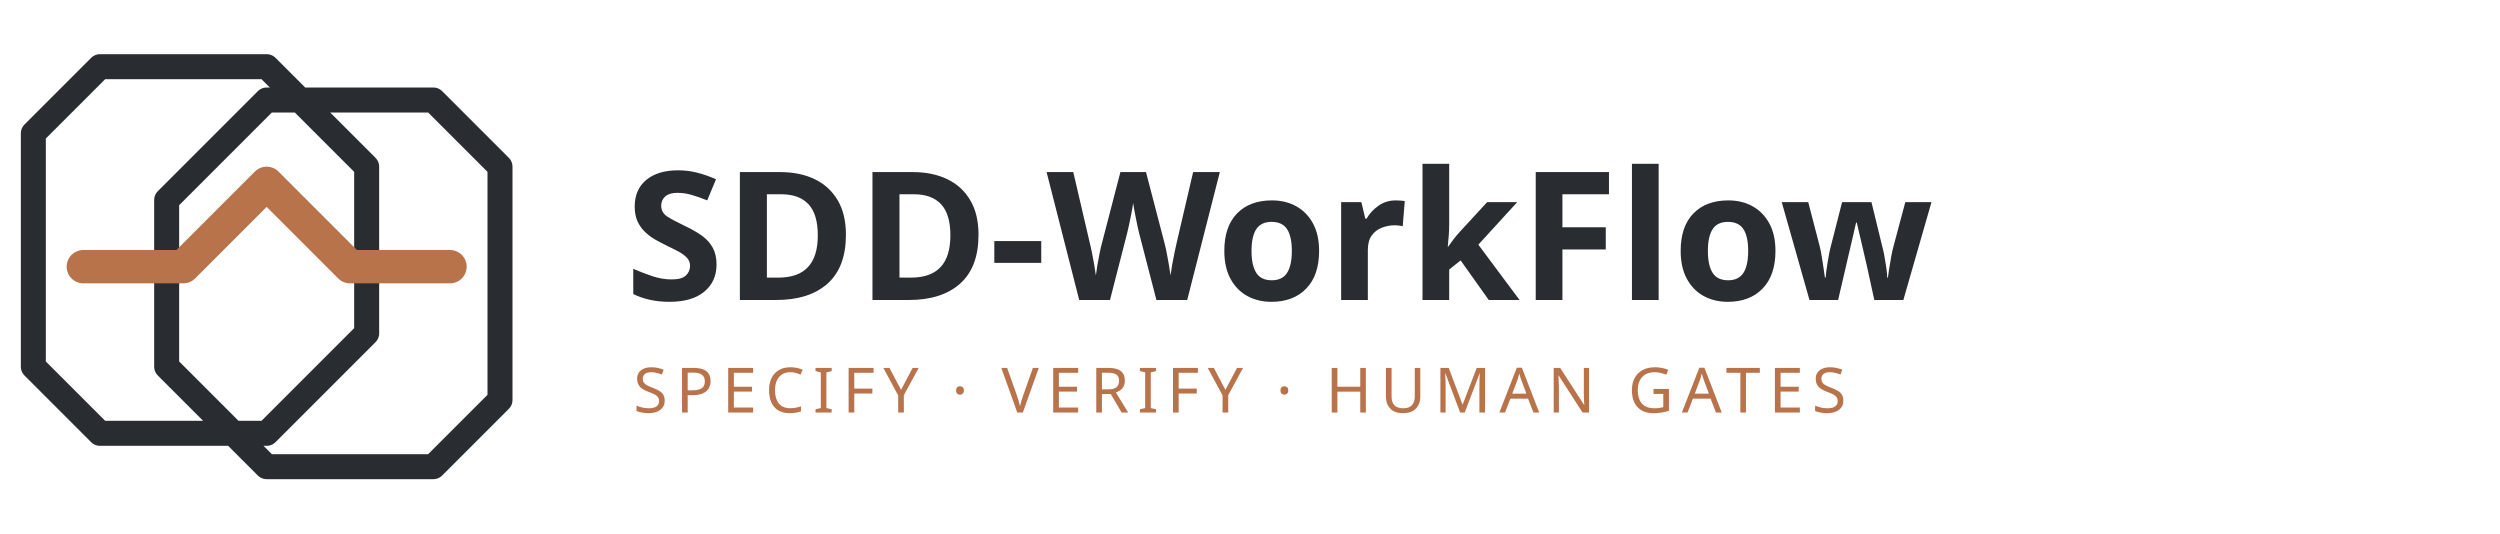
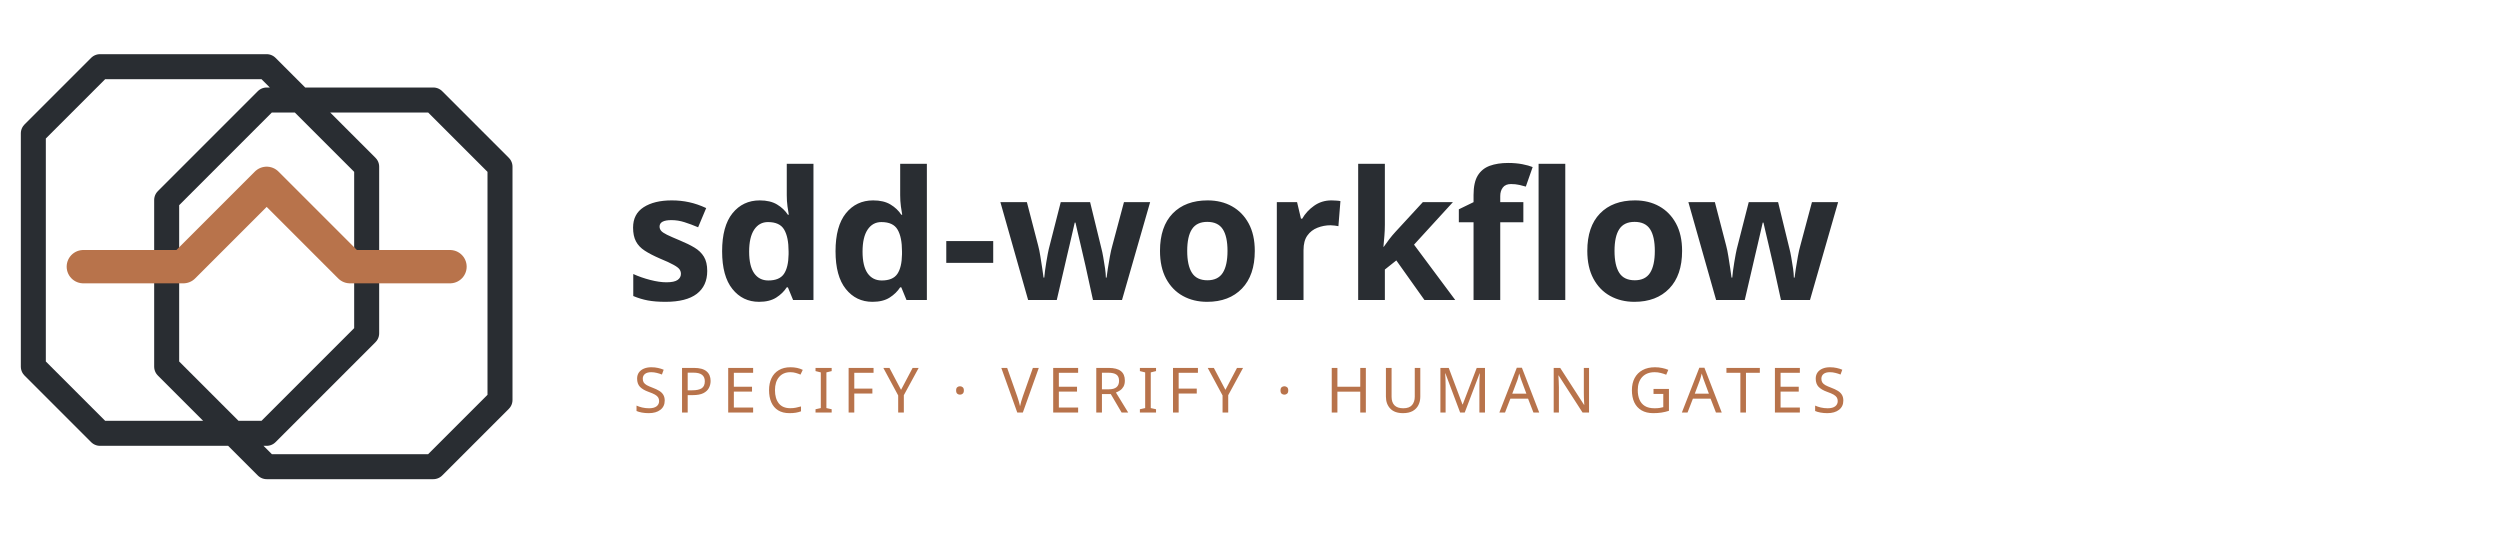
<svg xmlns="http://www.w3.org/2000/svg" viewBox="0 0 600 128" role="img" aria-labelledby="title desc">
  <path d="M24 16H64L88 40V80L64 104H24L8 88V32ZM64 24H104L120 40V96L104 112H64L40 88V48Z" fill="none" stroke="#292D32" stroke-width="6" stroke-linejoin="round" />
  <path d="M20 64H44L64 44L84 64H108" fill="none" stroke="#B8734B" stroke-width="8" stroke-linecap="round" stroke-linejoin="round" />
-   <text x="150" y="72" font-family="sans-serif" font-size="43" font-weight="700" fill="#292D32">SDD-WorkFlow</text>
+   <text x="150" y="72" font-family="sans-serif" font-size="43" font-weight="700" fill="#292D32">sdd-workflow</text>
  <text x="152" y="99" font-family="sans-serif" font-size="15" letter-spacing="2" fill="#B8734B">SPECIFY · VERIFY · HUMAN GATES</text>
</svg>
